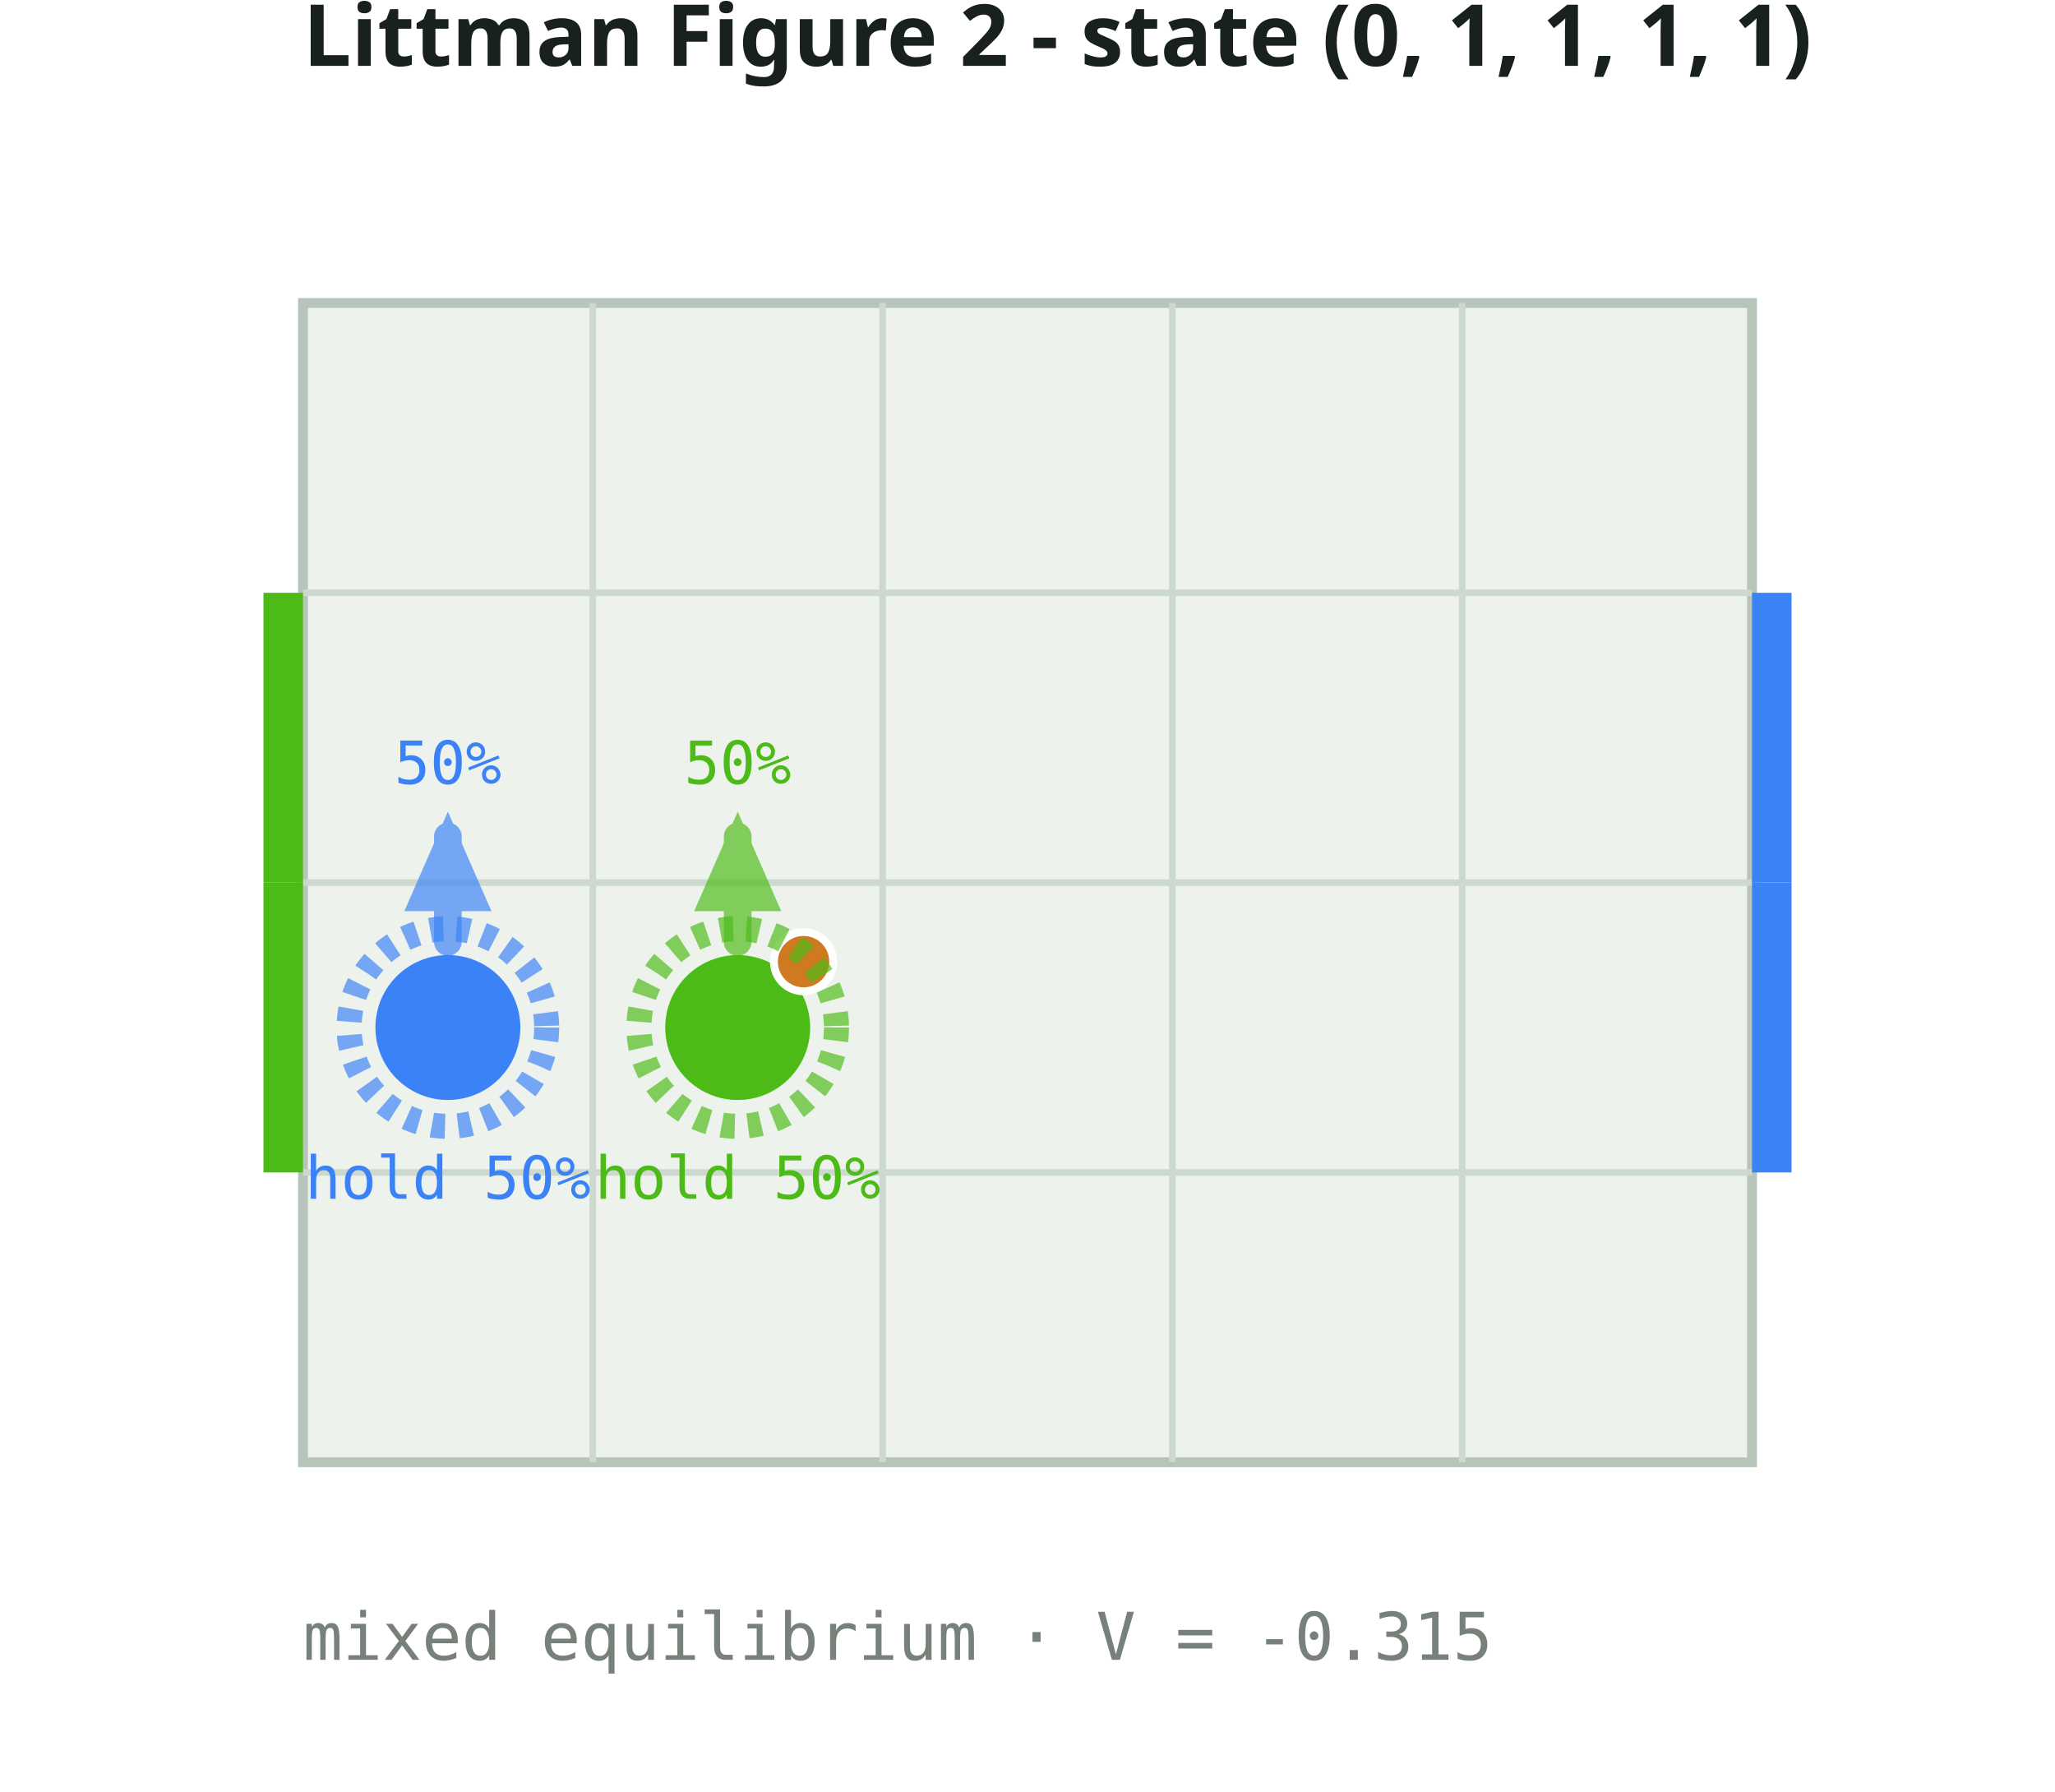
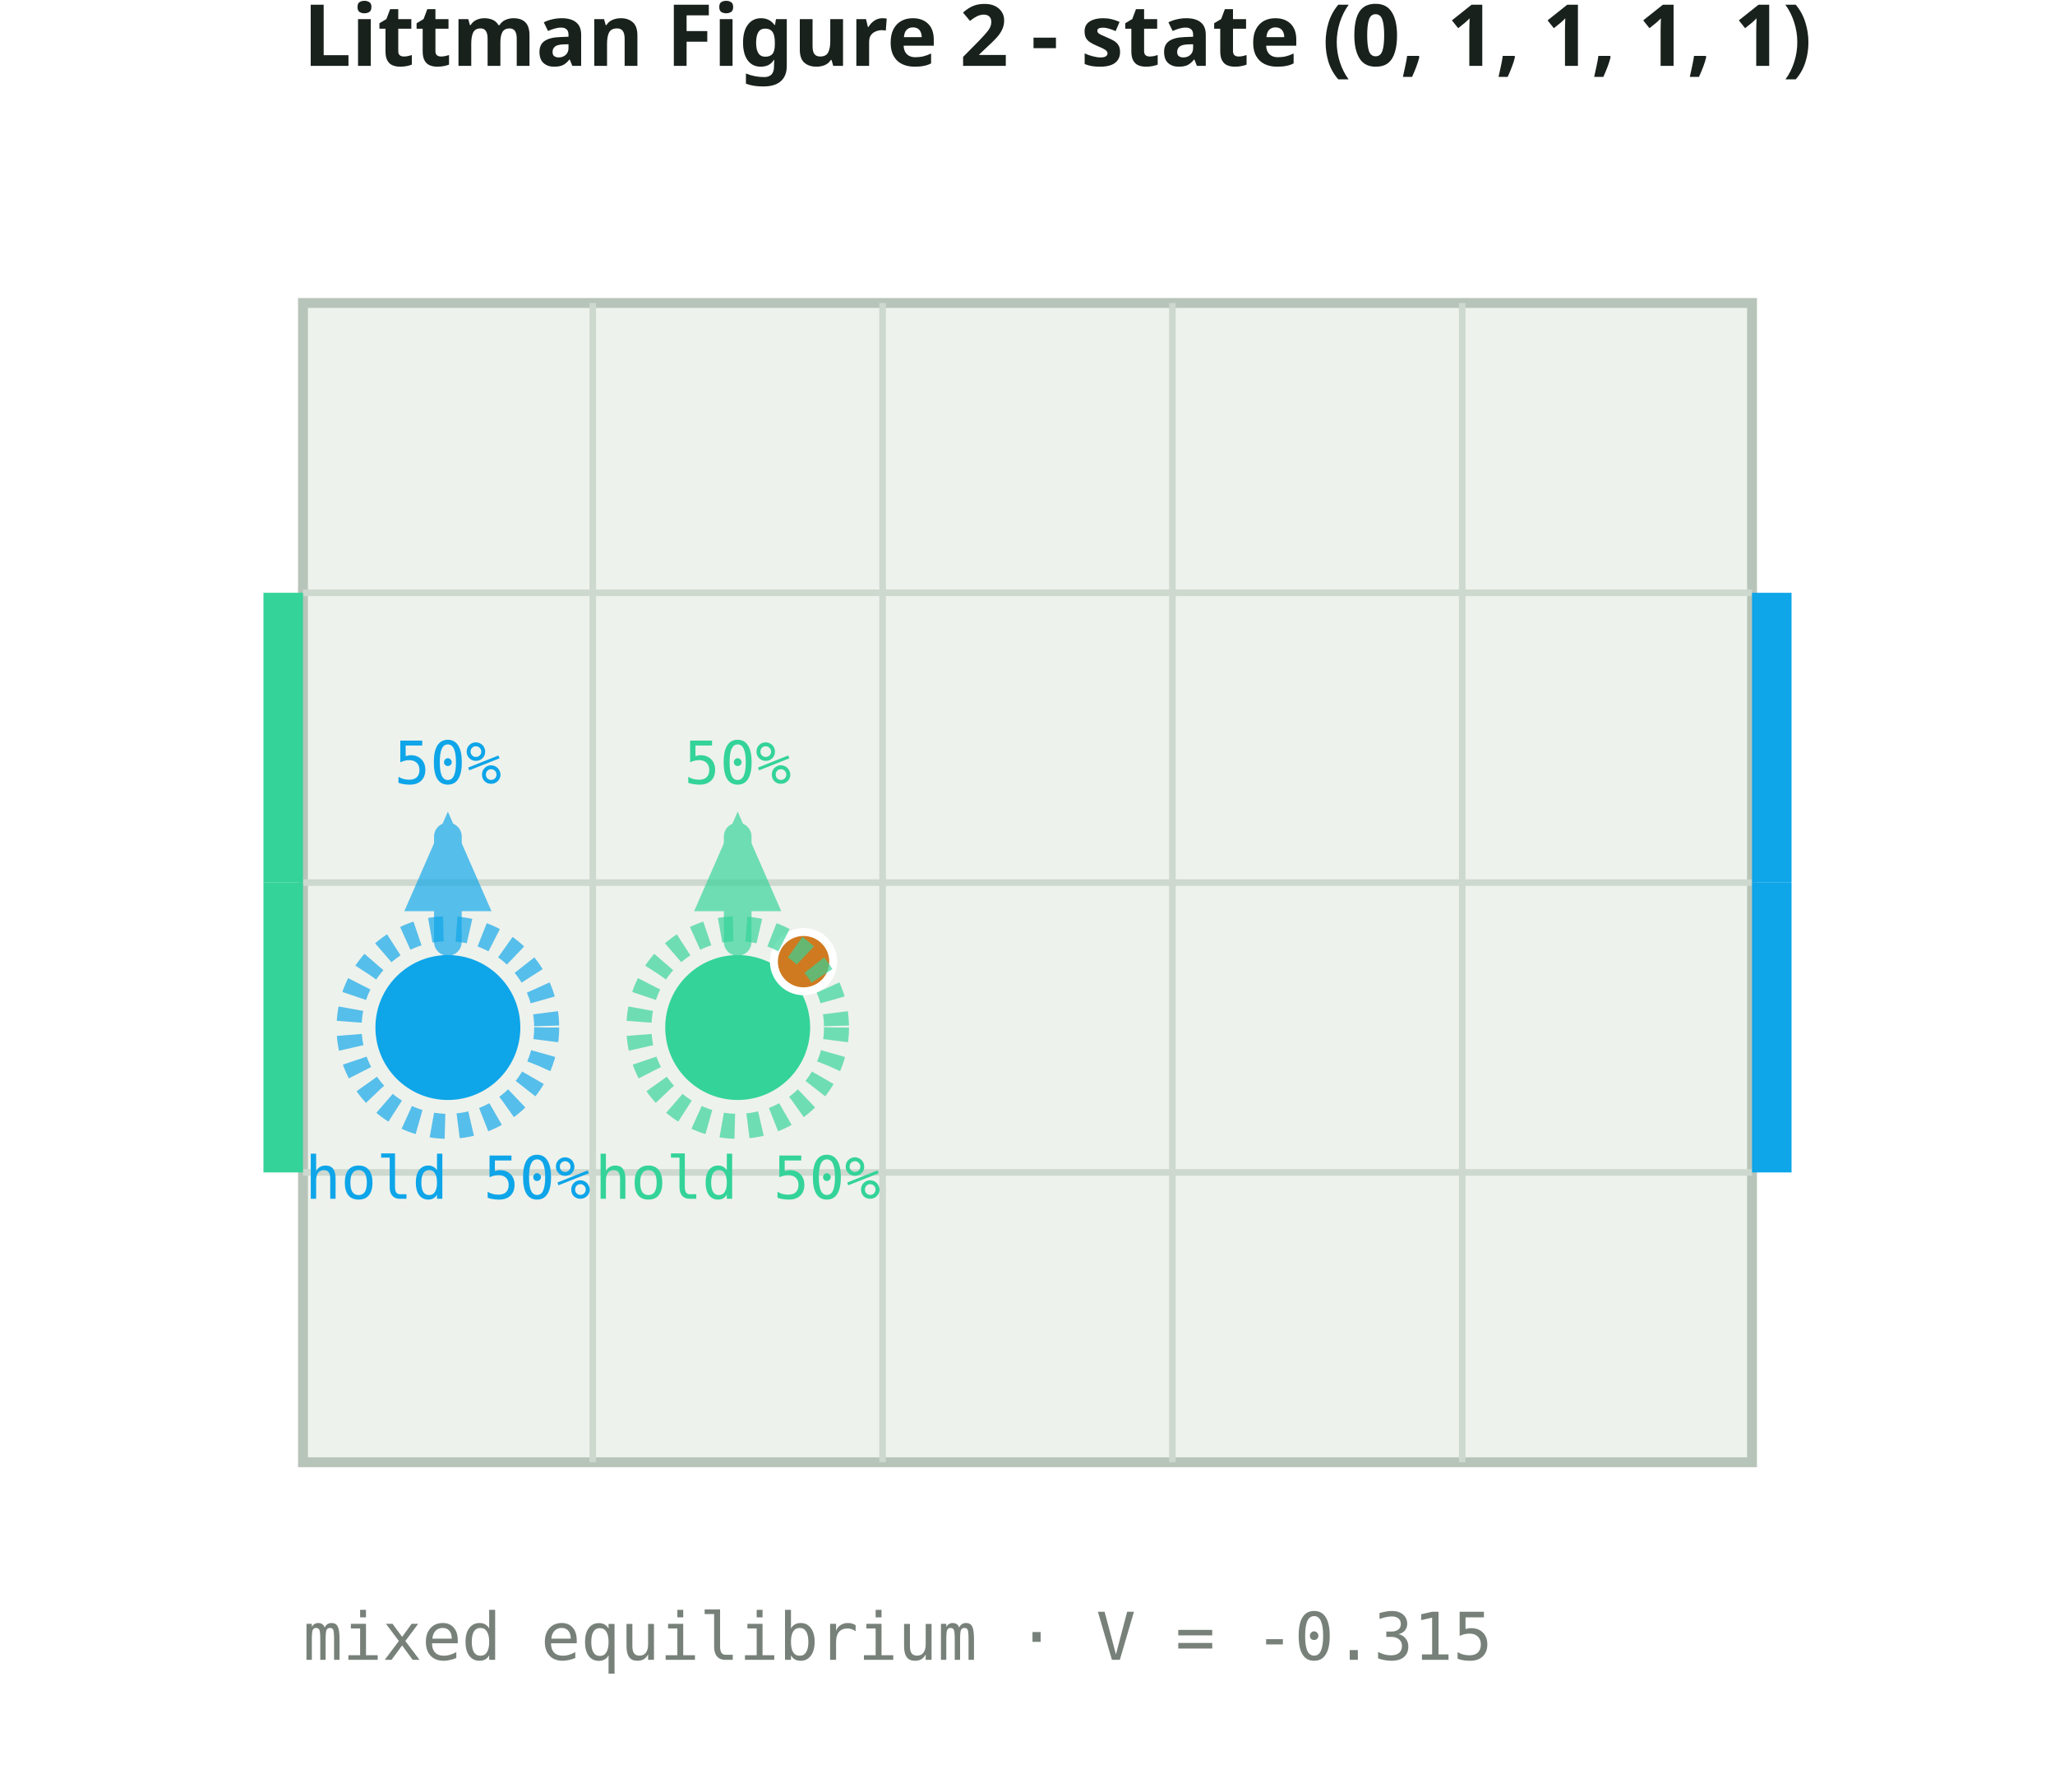
<svg xmlns="http://www.w3.org/2000/svg" viewBox="-16 -16 312 272" role="img" aria-label="policy at state (0, 1, 1, 1, 1): mixed">
  <defs>
    <marker id="ah-2f6bb0" viewBox="0 0 8 8" refX="6" refY="4" markerWidth="3.6" markerHeight="3.6" orient="auto">
-       <path d="M0 0.5 L8 4 L0 7.5 z" fill="var(--p0, #3B82F6)" />
+       <path d="M0 0.5 L8 4 L0 7.5 z" fill="var(--p0, #0EA5E9)" />
    </marker>
    <marker id="ah-2f8a52" viewBox="0 0 8 8" refX="6" refY="4" markerWidth="3.6" markerHeight="3.6" orient="auto">
-       <path d="M0 0.5 L8 4 L0 7.5 z" fill="var(--p1, #4CBB17)" />
+       <path d="M0 0.5 L8 4 L0 7.5 z" fill="var(--p1, #34D399)" />
    </marker>
  </defs>
  <rect x="30" y="30" width="220" height="176" fill="var(--tint, #eef2ec)" stroke="var(--rule-strong, #b7c4b9)" stroke-width="1.5" />
  <line x1="74" y1="30" x2="74" y2="206" stroke="var(--rule, #cdd8ce)" stroke-width="1" />
  <line x1="118" y1="30" x2="118" y2="206" stroke="var(--rule, #cdd8ce)" stroke-width="1" />
  <line x1="162" y1="30" x2="162" y2="206" stroke="var(--rule, #cdd8ce)" stroke-width="1" />
  <line x1="206" y1="30" x2="206" y2="206" stroke="var(--rule, #cdd8ce)" stroke-width="1" />
  <line x1="30" y1="74" x2="250" y2="74" stroke="var(--rule, #cdd8ce)" stroke-width="1" />
  <line x1="30" y1="118" x2="250" y2="118" stroke="var(--rule, #cdd8ce)" stroke-width="1" />
  <line x1="30" y1="162" x2="250" y2="162" stroke="var(--rule, #cdd8ce)" stroke-width="1" />
-   <rect x="24" y="118" width="6" height="44" fill="var(--p1, #4CBB17)" />
-   <rect x="250" y="118" width="6" height="44" fill="var(--p0, #3B82F6)" />
-   <rect x="24" y="74" width="6" height="44" fill="var(--p1, #4CBB17)" />
-   <rect x="250" y="74" width="6" height="44" fill="var(--p0, #3B82F6)" />
-   <circle cx="52.0" cy="140.0" r="11" fill="var(--p0, #3B82F6)" />
-   <circle cx="96.0" cy="140.0" r="11" fill="var(--p1, #4CBB17)" />
+   <rect x="24" y="118" width="6" height="44" fill="var(--p1, #34D399)" />
+   <rect x="250" y="118" width="6" height="44" fill="var(--p0, #0EA5E9)" />
+   <rect x="24" y="74" width="6" height="44" fill="var(--p1, #34D399)" />
+   <rect x="250" y="74" width="6" height="44" fill="var(--p0, #0EA5E9)" />
+   <circle cx="52.0" cy="140.0" r="11" fill="var(--p0, #0EA5E9)" />
+   <circle cx="96.0" cy="140.0" r="11" fill="var(--p1, #34D399)" />
  <circle cx="106.0" cy="130.0" r="4.5" fill="var(--ball, #cf7a20)" stroke="var(--paper, #ffffff)" stroke-width="1.2" />
-   <line x1="52.0" y1="127.0" x2="52.0" y2="111.0" stroke="var(--p0, #3B82F6)" stroke-width="4.2" stroke-linecap="round" opacity="0.68" marker-end="url(#ah-2f6bb0)" />
-   <text x="52.0" y="103.0" text-anchor="middle" font-family="ui-monospace,monospace" font-size="9" fill="var(--p0, #3B82F6)">50%</text>
-   <circle cx="52.0" cy="140.0" r="15" fill="none" stroke="var(--p0, #3B82F6)" stroke-width="3.8" stroke-dasharray="2 2" opacity="0.68" />
-   <text x="52.0" y="166.0" text-anchor="middle" font-family="ui-monospace,monospace" font-size="9" fill="var(--p0, #3B82F6)">hold 50%</text>
-   <line x1="96.0" y1="127.0" x2="96.0" y2="111.0" stroke="var(--p1, #4CBB17)" stroke-width="4.2" stroke-linecap="round" opacity="0.68" marker-end="url(#ah-2f8a52)" />
-   <text x="96.0" y="103.0" text-anchor="middle" font-family="ui-monospace,monospace" font-size="9" fill="var(--p1, #4CBB17)">50%</text>
-   <circle cx="96.0" cy="140.0" r="15" fill="none" stroke="var(--p1, #4CBB17)" stroke-width="3.8" stroke-dasharray="2 2" opacity="0.68" />
-   <text x="96.0" y="166.0" text-anchor="middle" font-family="ui-monospace,monospace" font-size="9" fill="var(--p1, #4CBB17)">hold 50%</text>
+   <line x1="52.0" y1="127.0" x2="52.0" y2="111.0" stroke="var(--p0, #0EA5E9)" stroke-width="4.2" stroke-linecap="round" opacity="0.68" marker-end="url(#ah-2f6bb0)" />
+   <text x="52.0" y="103.0" text-anchor="middle" font-family="ui-monospace,monospace" font-size="9" fill="var(--p0, #0EA5E9)">50%</text>
+   <circle cx="52.0" cy="140.0" r="15" fill="none" stroke="var(--p0, #0EA5E9)" stroke-width="3.8" stroke-dasharray="2 2" opacity="0.68" />
+   <text x="52.0" y="166.0" text-anchor="middle" font-family="ui-monospace,monospace" font-size="9" fill="var(--p0, #0EA5E9)">hold 50%</text>
+   <line x1="96.0" y1="127.0" x2="96.0" y2="111.0" stroke="var(--p1, #34D399)" stroke-width="4.2" stroke-linecap="round" opacity="0.68" marker-end="url(#ah-2f8a52)" />
+   <text x="96.0" y="103.0" text-anchor="middle" font-family="ui-monospace,monospace" font-size="9" fill="var(--p1, #34D399)">50%</text>
+   <circle cx="96.0" cy="140.0" r="15" fill="none" stroke="var(--p1, #34D399)" stroke-width="3.8" stroke-dasharray="2 2" opacity="0.68" />
+   <text x="96.0" y="166.0" text-anchor="middle" font-family="ui-monospace,monospace" font-size="9" fill="var(--p1, #34D399)">hold 50%</text>
  <text x="30" y="236" font-family="ui-monospace,monospace" font-size="10" fill="var(--ink-faint, #77817a)">mixed equilibrium · V = -0.315</text>
  <text x="30" y="-6" font-family="Barlow Semi Condensed,sans-serif" font-weight="600" font-size="13" fill="var(--ink, #19211c)">Littman Figure 2  -  state (0, 1, 1, 1, 1)</text>
</svg>
